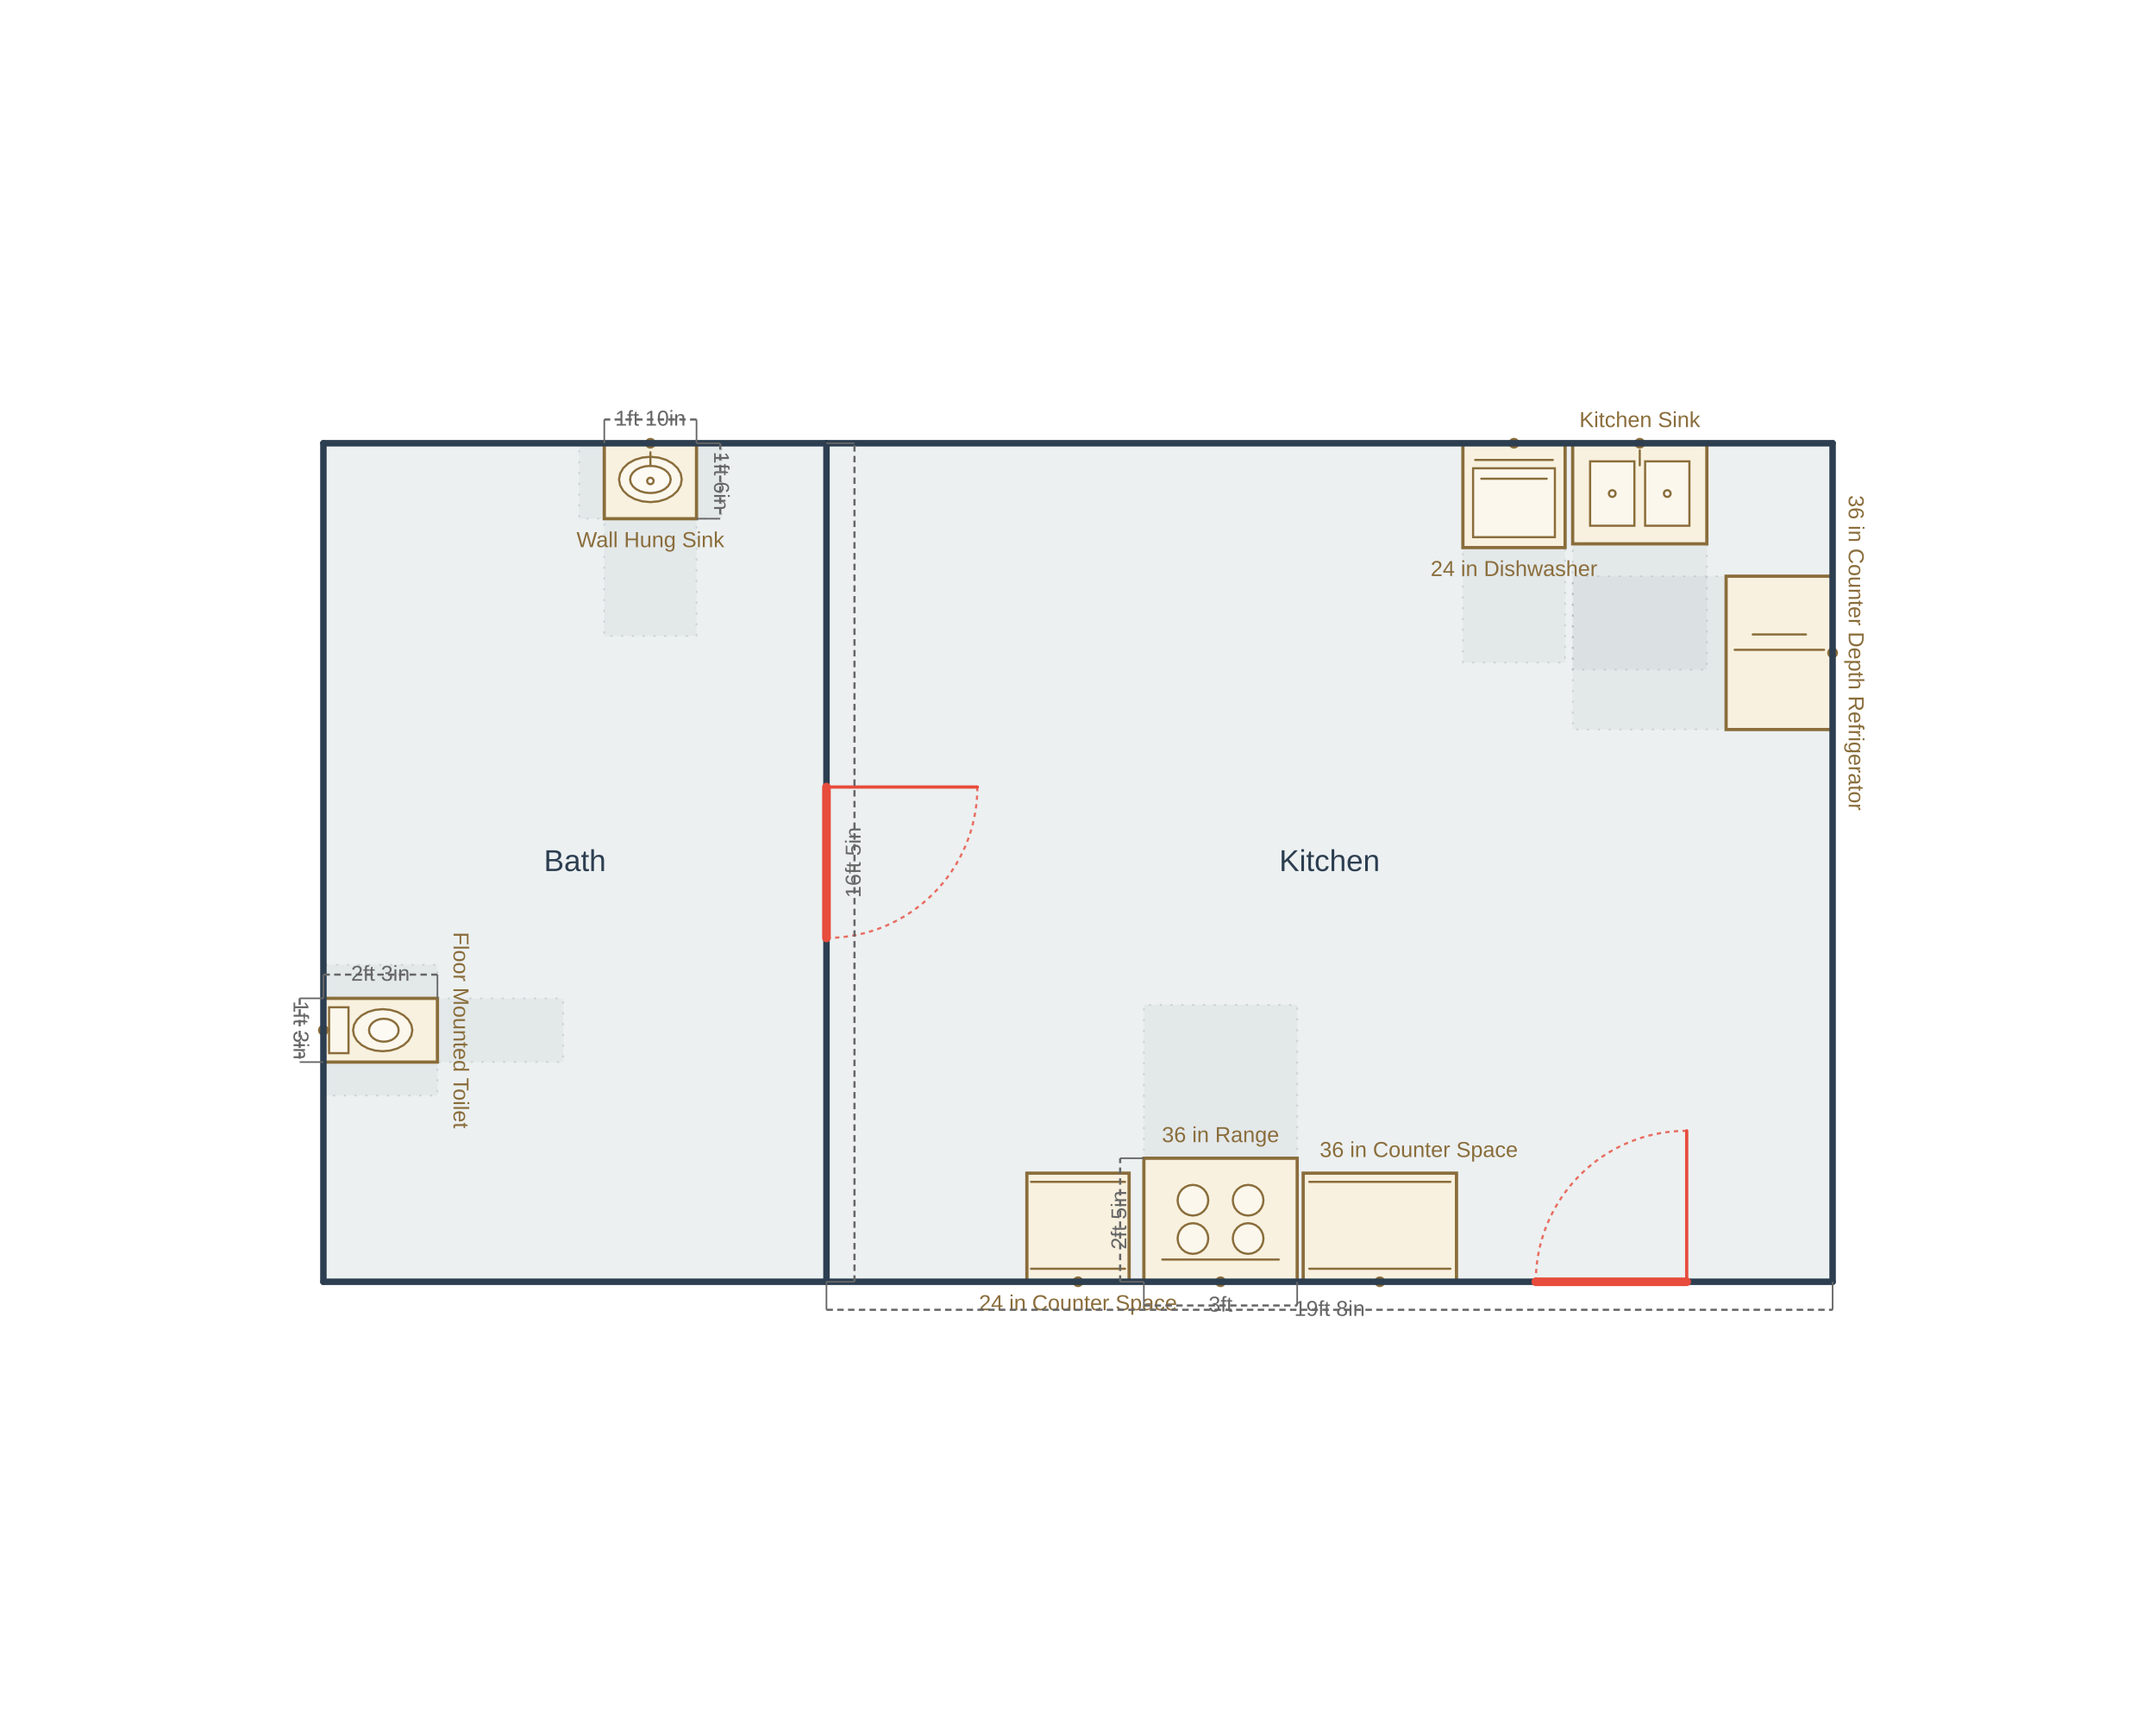
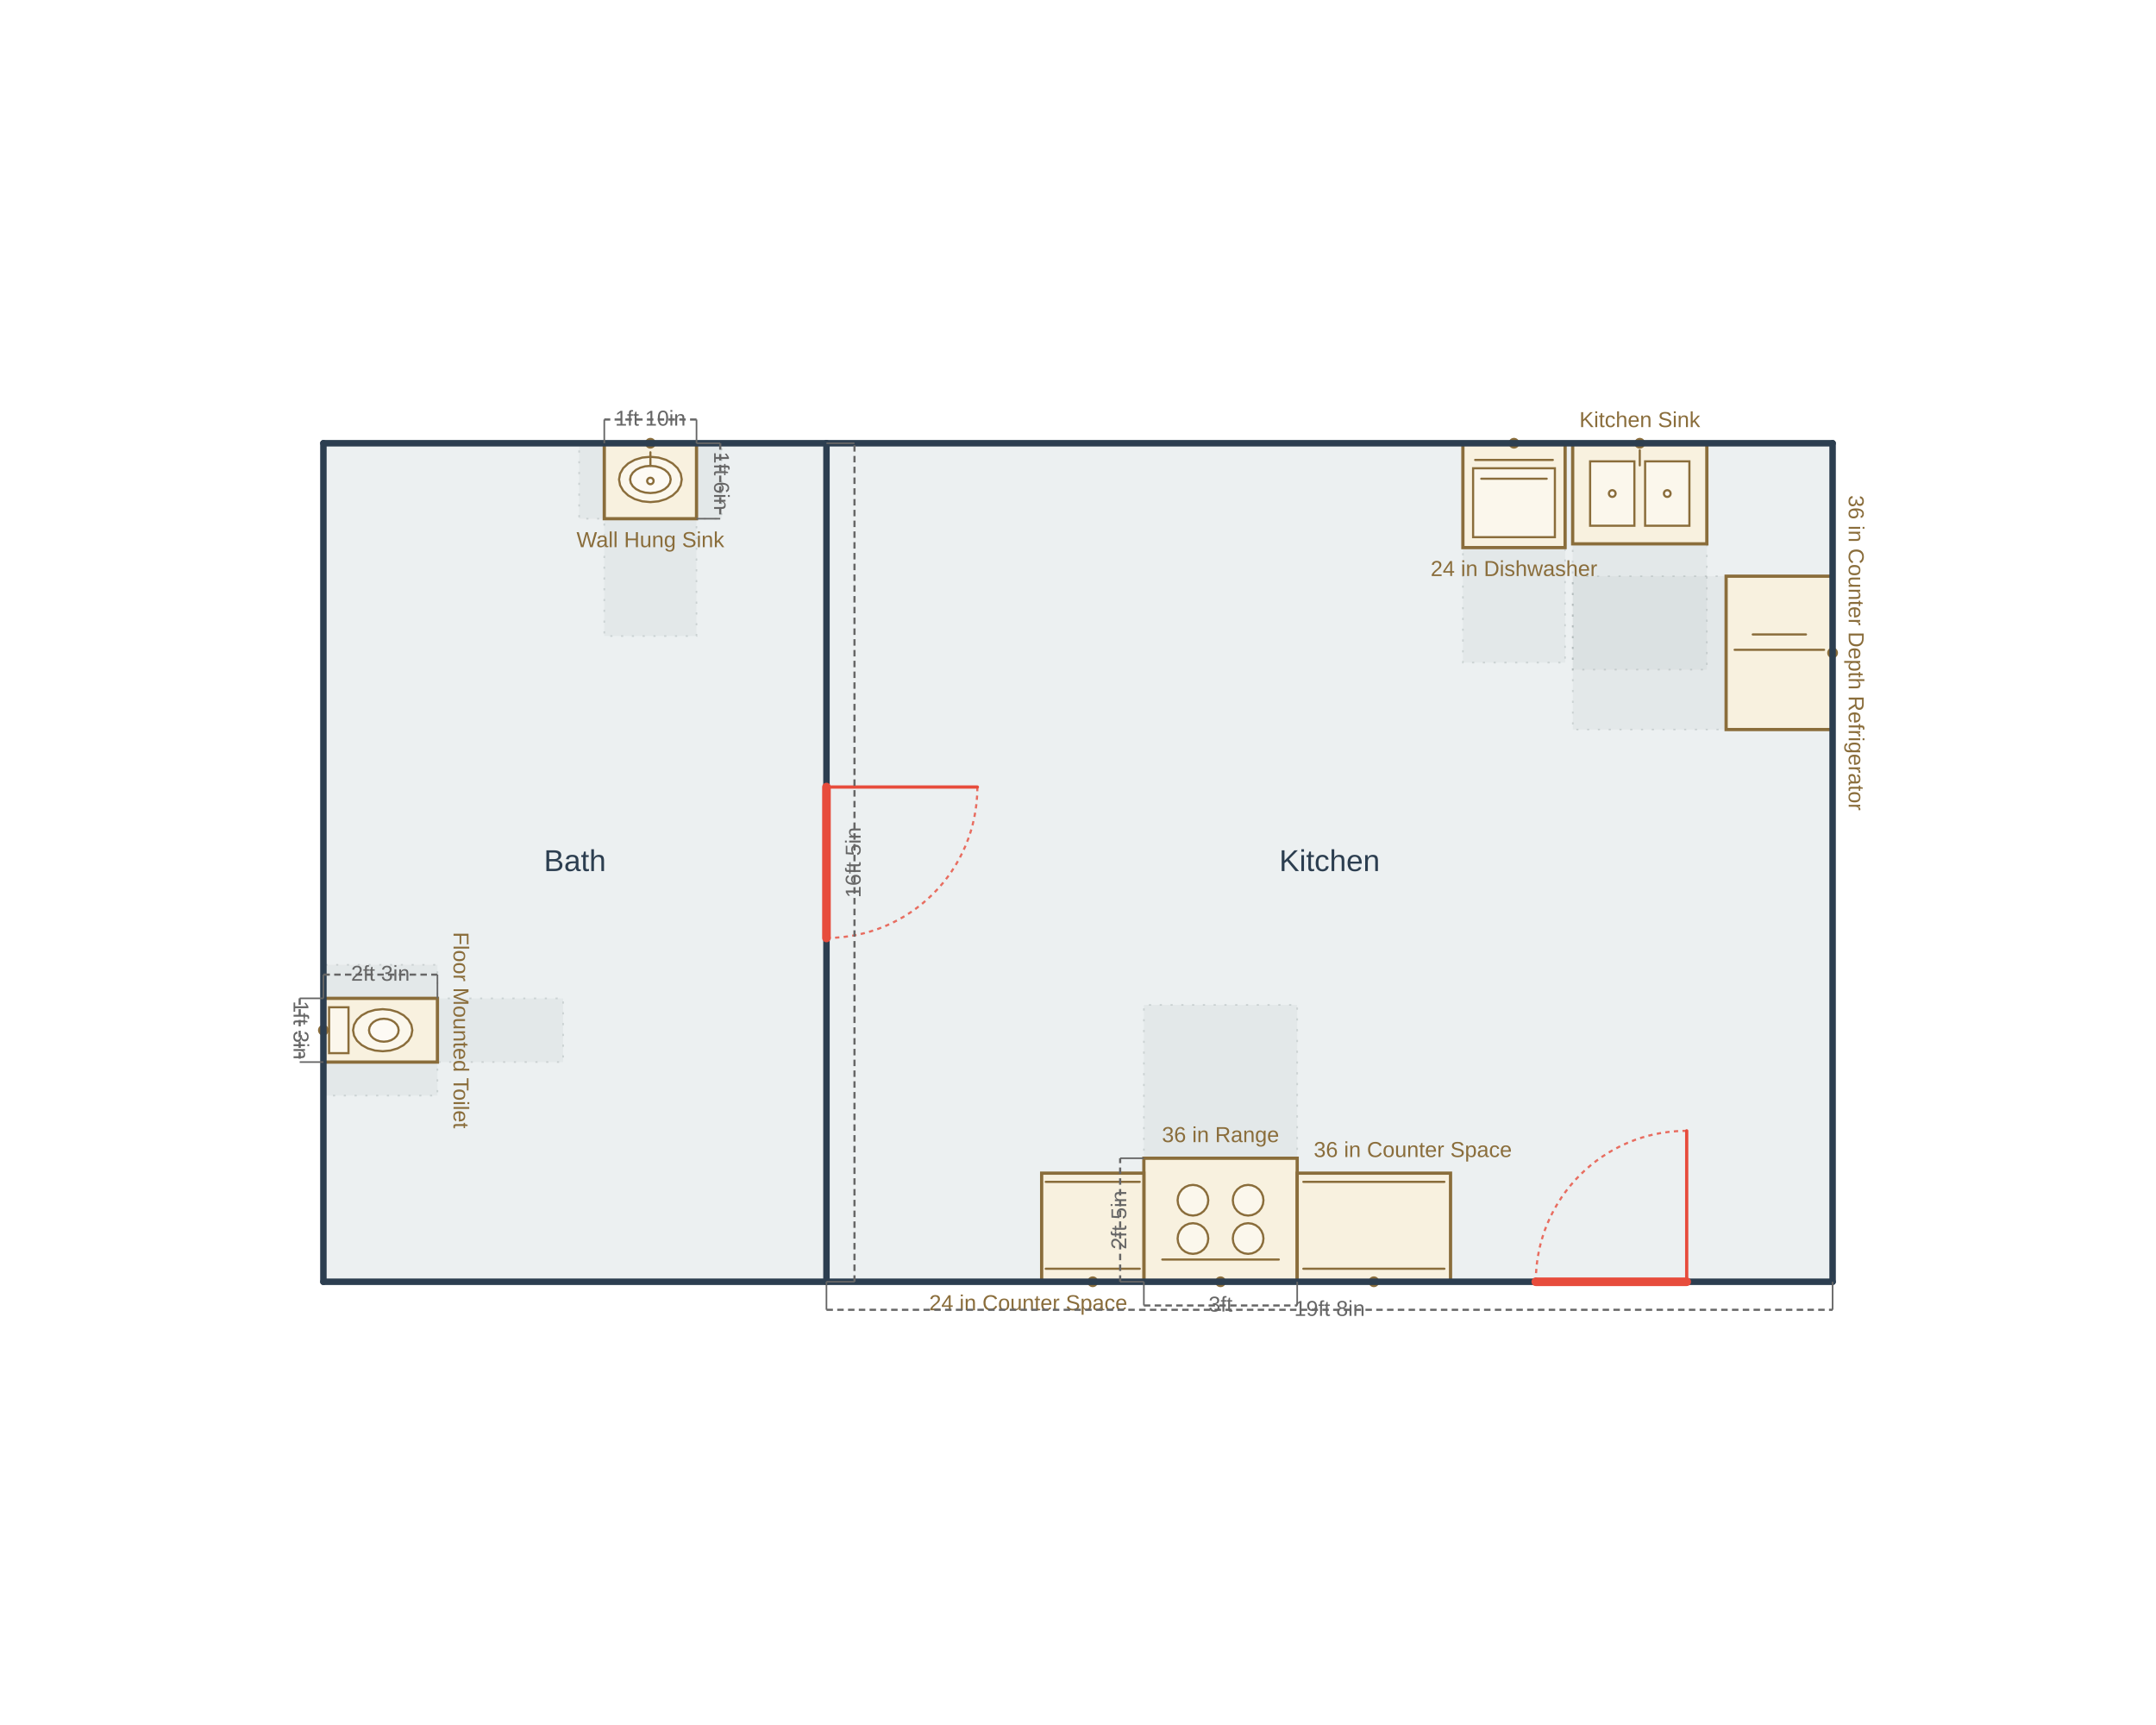
<svg xmlns="http://www.w3.org/2000/svg" width="1000" height="800" viewBox="0 0 1000 800">
  <defs>
    <style>
      .room-label { font-family: Arial, sans-serif; font-weight: 500; }
    </style>
  </defs>
  <rect width="1000" height="800" fill="#ffffff" />
  <path d="M 150.00 594.44 L 850.00 594.44 L 850.00 205.56 L 150.00 205.56 Z" fill="none" stroke="#7f8c8d" stroke-width="2" stroke-dasharray="8,4" />
  <path d="M 150.00 594.44 L 383.33 594.44 L 383.33 205.56 L 150.00 205.56 Z" fill="#ecf0f1" stroke="#bdc3c7" stroke-width="1" />
  <path d="M 383.33 594.44 L 850.00 594.44 L 850.00 205.56 L 383.33 205.56 Z" fill="#ecf0f1" stroke="#bdc3c7" stroke-width="1" />
  <path class="object-clearance" d="M 202.89 463.00 L 202.89 492.56 L 261.22 492.56 L 261.22 463.00 Z" fill="#7f8c8d" fill-opacity="0.08" stroke="#7f8c8d" stroke-opacity="0.28" stroke-width="0.75" stroke-dasharray="1,4" />
  <path class="object-clearance" d="M 150.00 447.44 L 150.00 463.00 L 202.89 463.00 L 202.89 447.44 Z" fill="#7f8c8d" fill-opacity="0.08" stroke="#7f8c8d" stroke-opacity="0.28" stroke-width="0.75" stroke-dasharray="1,4" />
  <path class="object-clearance" d="M 150.00 492.56 L 150.00 508.11 L 202.89 508.11 L 202.89 492.56 Z" fill="#7f8c8d" fill-opacity="0.08" stroke="#7f8c8d" stroke-opacity="0.28" stroke-width="0.75" stroke-dasharray="1,4" />
  <path class="object-clearance" d="M 323.06 240.56 L 280.28 240.56 L 280.28 295.00 L 323.06 295.00 Z" fill="#7f8c8d" fill-opacity="0.08" stroke="#7f8c8d" stroke-opacity="0.28" stroke-width="0.75" stroke-dasharray="1,4" />
  <path class="object-clearance" d="M 334.72 205.56 L 323.06 205.56 L 323.06 240.56 L 334.72 240.56 Z" fill="#7f8c8d" fill-opacity="0.08" stroke="#7f8c8d" stroke-opacity="0.28" stroke-width="0.75" stroke-dasharray="1,4" />
  <path class="object-clearance" d="M 280.28 205.56 L 268.61 205.56 L 268.61 240.56 L 280.28 240.56 Z" fill="#7f8c8d" fill-opacity="0.08" stroke="#7f8c8d" stroke-opacity="0.28" stroke-width="0.75" stroke-dasharray="1,4" />
  <path class="object-clearance" d="M 530.55 537.15 L 601.67 537.15 L 601.67 466.03 L 530.55 466.03 Z" fill="#7f8c8d" fill-opacity="0.08" stroke="#7f8c8d" stroke-opacity="0.28" stroke-width="0.75" stroke-dasharray="1,4" />
  <path class="object-clearance" d="M 725.93 253.96 L 678.52 253.96 L 678.52 307.30 L 725.93 307.30 Z" fill="#7f8c8d" fill-opacity="0.08" stroke="#7f8c8d" stroke-opacity="0.28" stroke-width="0.75" stroke-dasharray="1,4" />
  <path class="object-clearance" d="M 791.67 252.22 L 729.44 252.22 L 729.44 310.56 L 791.67 310.56 Z" fill="#7f8c8d" fill-opacity="0.08" stroke="#7f8c8d" stroke-opacity="0.28" stroke-width="0.75" stroke-dasharray="1,4" />
  <path class="object-clearance" d="M 800.61 338.34 L 800.61 267.22 L 729.49 267.22 L 729.49 338.34 Z" fill="#7f8c8d" fill-opacity="0.08" stroke="#7f8c8d" stroke-opacity="0.28" stroke-width="0.75" stroke-dasharray="1,4" />
  <g class="fixture fixture-toilet" data-object="wc" data-catalog-id="builtin.sanitary.toilet.floor_mounted">
    <path class="fixture-base fixture-toilet" d="M 150.00 463.00 L 150.00 492.56 L 202.89 492.56 L 202.89 463.00 Z" fill="#f8f1df" stroke="#8a6d3b" stroke-width="1.5" />
    <path class="fixture-detail fixture-toilet-tank" d="M 152.64 467.14 L 152.64 488.42 L 161.64 488.42 L 161.64 467.14 Z" fill="#ffffff" fill-opacity="0.42" stroke="#8a6d3b" stroke-width="1" />
    <path class="fixture-detail fixture-toilet-bowl" d="M 177.50 487.53 L 181.06 487.20 L 184.38 486.22 L 187.23 484.67 L 189.41 482.65 L 190.78 480.30 L 191.25 477.78 L 190.78 475.25 L 189.41 472.90 L 187.23 470.88 L 184.38 469.33 L 181.06 468.36 L 177.50 468.02 L 173.94 468.36 L 170.63 469.33 L 167.78 470.88 L 165.59 472.90 L 164.22 475.25 L 163.75 477.78 L 164.22 480.30 L 165.59 482.65 L 167.78 484.67 L 170.63 486.22 L 173.94 487.20 Z" fill="#ffffff" fill-opacity="0.42" stroke="#8a6d3b" stroke-width="1" />
    <path class="fixture-detail fixture-toilet-water" d="M 178.03 483.10 L 179.81 482.92 L 181.47 482.39 L 182.89 481.54 L 183.99 480.44 L 184.67 479.15 L 184.91 477.78 L 184.67 476.40 L 183.99 475.12 L 182.89 474.02 L 181.47 473.17 L 179.81 472.64 L 178.03 472.46 L 176.25 472.64 L 174.59 473.17 L 173.17 474.02 L 172.08 475.12 L 171.39 476.40 L 171.16 477.78 L 171.39 479.15 L 172.08 480.44 L 173.17 481.54 L 174.59 482.39 L 176.25 482.92 Z" fill="#ffffff" fill-opacity="0.42" stroke="#8a6d3b" stroke-width="1" />
  </g>
  <circle data-object-origin="wc" cx="150.00" cy="477.78" r="2.5" fill="#8a6d3b" />
  <g class="fixture fixture-bath-sink" data-object="lav" data-catalog-id="builtin.sanitary.sink.wall_hung">
    <path class="fixture-base fixture-bath-sink" d="M 323.06 205.56 L 280.28 205.56 L 280.28 240.56 L 323.06 240.56 Z" fill="#f8f1df" stroke="#8a6d3b" stroke-width="1.5" />
    <path class="fixture-detail fixture-sink-basin" d="M 287.12 222.36 L 287.62 225.07 L 289.07 227.61 L 291.38 229.78 L 294.39 231.45 L 297.90 232.50 L 301.67 232.86 L 305.43 232.50 L 308.94 231.45 L 311.95 229.78 L 314.26 227.61 L 315.72 225.07 L 316.21 222.36 L 315.72 219.64 L 314.26 217.11 L 311.95 214.93 L 308.94 213.26 L 305.43 212.21 L 301.67 211.86 L 297.90 212.21 L 294.39 213.26 L 291.38 214.93 L 289.07 217.11 L 287.62 219.64 Z" fill="#ffffff" fill-opacity="0.42" stroke="#8a6d3b" stroke-width="1" />
    <path class="fixture-detail fixture-sink-inner" d="M 292.26 222.36 L 292.58 223.99 L 293.52 225.51 L 295.01 226.81 L 296.96 227.81 L 299.23 228.44 L 301.67 228.66 L 304.10 228.44 L 306.37 227.81 L 308.32 226.81 L 309.82 225.51 L 310.76 223.99 L 311.08 222.36 L 310.76 220.72 L 309.82 219.21 L 308.32 217.90 L 306.37 216.90 L 304.10 216.27 L 301.67 216.06 L 299.23 216.27 L 296.96 216.90 L 295.01 217.90 L 293.52 219.21 L 292.58 220.72 Z" fill="#ffffff" fill-opacity="0.42" stroke="#8a6d3b" stroke-width="1" />
    <path class="fixture-detail fixture-drain" d="M 300.17 223.06 L 300.22 223.44 L 300.37 223.80 L 300.61 224.11 L 300.92 224.35 L 301.28 224.50 L 301.67 224.55 L 302.05 224.50 L 302.42 224.35 L 302.73 224.11 L 302.96 223.80 L 303.11 223.44 L 303.16 223.06 L 303.11 222.67 L 302.96 222.31 L 302.73 222.00 L 302.42 221.76 L 302.05 221.61 L 301.67 221.56 L 301.28 221.61 L 300.92 221.76 L 300.61 222.00 L 300.37 222.31 L 300.22 222.67 Z" fill="#ffffff" fill-opacity="0.42" stroke="#8a6d3b" stroke-width="1" />
    <line class="fixture-detail fixture-faucet" x1="301.67" y1="209.76" x2="301.67" y2="216.06" stroke="#8a6d3b" stroke-width="1" stroke-linecap="round" />
  </g>
  <circle data-object-origin="lav" cx="301.67" cy="205.56" r="2.5" fill="#8a6d3b" />
  <g class="fixture fixture-range" data-object="range" data-catalog-id="builtin.kitchen.range.size_36in">
    <path class="fixture-base fixture-range" d="M 530.55 594.44 L 601.67 594.44 L 601.67 537.15 L 530.55 537.15 Z" fill="#f8f1df" stroke="#8a6d3b" stroke-width="1.5" />
    <path class="fixture-detail fixture-burner" d="M 560.42 574.39 L 560.18 572.55 L 559.47 570.84 L 558.34 569.36 L 556.87 568.23 L 555.15 567.52 L 553.31 567.28 L 551.47 567.52 L 549.75 568.23 L 548.28 569.36 L 547.15 570.84 L 546.44 572.55 L 546.20 574.39 L 546.44 576.23 L 547.15 577.95 L 548.28 579.42 L 549.75 580.55 L 551.47 581.26 L 553.31 581.50 L 555.15 581.26 L 556.87 580.55 L 558.34 579.42 L 559.47 577.95 L 560.18 576.23 Z" fill="#ffffff" fill-opacity="0.42" stroke="#8a6d3b" stroke-width="1" />
    <path class="fixture-detail fixture-burner" d="M 586.02 574.39 L 585.78 572.55 L 585.07 570.84 L 583.94 569.36 L 582.47 568.23 L 580.75 567.52 L 578.91 567.28 L 577.07 567.52 L 575.36 568.23 L 573.88 569.36 L 572.75 570.84 L 572.04 572.55 L 571.80 574.39 L 572.04 576.23 L 572.75 577.95 L 573.88 579.42 L 575.36 580.55 L 577.07 581.26 L 578.91 581.50 L 580.75 581.26 L 582.47 580.55 L 583.94 579.42 L 585.07 577.95 L 585.78 576.23 Z" fill="#ffffff" fill-opacity="0.42" stroke="#8a6d3b" stroke-width="1" />
    <path class="fixture-detail fixture-burner" d="M 560.42 556.63 L 560.18 554.79 L 559.47 553.08 L 558.34 551.60 L 556.87 550.47 L 555.15 549.76 L 553.31 549.52 L 551.47 549.76 L 549.75 550.47 L 548.28 551.60 L 547.15 553.08 L 546.44 554.79 L 546.20 556.63 L 546.44 558.47 L 547.15 560.19 L 548.28 561.66 L 549.75 562.79 L 551.47 563.50 L 553.31 563.74 L 555.15 563.50 L 556.87 562.79 L 558.34 561.66 L 559.47 560.19 L 560.18 558.47 Z" fill="#ffffff" fill-opacity="0.42" stroke="#8a6d3b" stroke-width="1" />
    <path class="fixture-detail fixture-burner" d="M 586.02 556.63 L 585.78 554.79 L 585.07 553.08 L 583.94 551.60 L 582.47 550.47 L 580.75 549.76 L 578.91 549.52 L 577.07 549.76 L 575.36 550.47 L 573.88 551.60 L 572.75 553.08 L 572.04 554.79 L 571.80 556.63 L 572.04 558.47 L 572.75 560.19 L 573.88 561.66 L 575.36 562.79 L 577.07 563.50 L 578.91 563.74 L 580.75 563.50 L 582.47 562.79 L 583.94 561.66 L 585.07 560.19 L 585.78 558.47 Z" fill="#ffffff" fill-opacity="0.42" stroke="#8a6d3b" stroke-width="1" />
    <line class="fixture-detail fixture-control-line" x1="539.09" y1="584.13" x2="593.14" y2="584.13" stroke="#8a6d3b" stroke-width="1" stroke-linecap="round" />
  </g>
  <circle data-object-origin="range" cx="566.11" cy="594.44" r="2.5" fill="#8a6d3b" />
  <g class="fixture fixture-counter" data-object="range_left_counter" data-catalog-id="builtin.kitchen.counter.size_24in">
-     <path class="fixture-base fixture-counter" d="M 476.29 594.44 L 523.71 594.44 L 523.71 544.07 L 476.29 544.07 Z" fill="#f8f1df" stroke="#8a6d3b" stroke-width="1.5" />
-     <line class="fixture-detail fixture-counter-backsplash" x1="478.19" y1="588.40" x2="521.81" y2="588.40" stroke="#8a6d3b" stroke-width="1" stroke-linecap="round" />
-     <line class="fixture-detail fixture-counter-front-edge" x1="478.19" y1="548.10" x2="521.81" y2="548.10" stroke="#8a6d3b" stroke-width="1" stroke-linecap="round" />
+     <path class="fixture-base fixture-counter" d="M 483.14 594.44 L 530.55 594.44 L 530.55 544.07 L 483.14 544.07 Z" fill="#f8f1df" stroke="#8a6d3b" stroke-width="1.5" />
+     <line class="fixture-detail fixture-counter-backsplash" x1="485.03" y1="588.40" x2="528.65" y2="588.40" stroke="#8a6d3b" stroke-width="1" stroke-linecap="round" />
+     <line class="fixture-detail fixture-counter-front-edge" x1="485.03" y1="548.10" x2="528.65" y2="548.10" stroke="#8a6d3b" stroke-width="1" stroke-linecap="round" />
  </g>
-   <circle data-object-origin="range_left_counter" cx="500.00" cy="594.44" r="2.5" fill="#8a6d3b" />
+   <circle data-object-origin="range_left_counter" cx="506.84" cy="594.44" r="2.5" fill="#8a6d3b" />
  <g class="fixture fixture-counter" data-object="range_right_counter" data-catalog-id="builtin.kitchen.counter.size_36in">
-     <path class="fixture-base fixture-counter" d="M 604.44 594.44 L 675.56 594.44 L 675.56 544.07 L 604.44 544.07 Z" fill="#f8f1df" stroke="#8a6d3b" stroke-width="1.5" />
-     <line class="fixture-detail fixture-counter-backsplash" x1="607.28" y1="588.40" x2="672.72" y2="588.40" stroke="#8a6d3b" stroke-width="1" stroke-linecap="round" />
-     <line class="fixture-detail fixture-counter-front-edge" x1="607.28" y1="548.10" x2="672.72" y2="548.10" stroke="#8a6d3b" stroke-width="1" stroke-linecap="round" />
+     <path class="fixture-base fixture-counter" d="M 601.67 594.44 L 672.79 594.44 L 672.79 544.07 L 601.67 544.07 Z" fill="#f8f1df" stroke="#8a6d3b" stroke-width="1.5" />
+     <line class="fixture-detail fixture-counter-backsplash" x1="604.52" y1="588.40" x2="669.95" y2="588.40" stroke="#8a6d3b" stroke-width="1" stroke-linecap="round" />
+     <line class="fixture-detail fixture-counter-front-edge" x1="604.52" y1="548.10" x2="669.95" y2="548.10" stroke="#8a6d3b" stroke-width="1" stroke-linecap="round" />
  </g>
-   <circle data-object-origin="range_right_counter" cx="640.00" cy="594.44" r="2.5" fill="#8a6d3b" />
+   <circle data-object-origin="range_right_counter" cx="637.23" cy="594.44" r="2.5" fill="#8a6d3b" />
  <g class="fixture fixture-dishwasher" data-object="dishwasher" data-catalog-id="builtin.kitchen.dishwasher.standard_24in">
    <path class="fixture-base fixture-dishwasher" d="M 725.93 205.56 L 678.52 205.56 L 678.52 253.96 L 725.93 253.96 Z" fill="#f8f1df" stroke="#8a6d3b" stroke-width="1.5" />
    <path class="fixture-detail fixture-dishwasher-door" d="M 721.19 217.17 L 683.26 217.17 L 683.26 249.12 L 721.19 249.12 Z" fill="#ffffff" fill-opacity="0.42" stroke="#8a6d3b" stroke-width="1" />
    <line class="fixture-detail fixture-dishwasher-controls" x1="720.24" y1="213.30" x2="684.21" y2="213.30" stroke="#8a6d3b" stroke-width="1" stroke-linecap="round" />
    <line class="fixture-detail fixture-dishwasher-handle" x1="717.39" y1="222.01" x2="687.05" y2="222.01" stroke="#8a6d3b" stroke-width="1" stroke-linecap="round" />
  </g>
  <circle data-object-origin="dishwasher" cx="702.22" cy="205.56" r="2.5" fill="#8a6d3b" />
  <g class="fixture fixture-kitchen-sink" data-object="kitchen_sink" data-catalog-id="builtin.kitchen.sink">
    <path class="fixture-base fixture-kitchen-sink" d="M 791.67 205.56 L 729.44 205.56 L 729.44 252.22 L 791.67 252.22 Z" fill="#f8f1df" stroke="#8a6d3b" stroke-width="1.5" />
    <path class="fixture-detail fixture-sink-basin" d="M 783.58 213.96 L 763.04 213.96 L 763.04 243.82 L 783.58 243.82 Z" fill="#ffffff" fill-opacity="0.42" stroke="#8a6d3b" stroke-width="1" />
    <path class="fixture-detail fixture-sink-basin" d="M 758.07 213.96 L 737.53 213.96 L 737.53 243.82 L 758.07 243.82 Z" fill="#ffffff" fill-opacity="0.42" stroke="#8a6d3b" stroke-width="1" />
    <path class="fixture-detail fixture-drain" d="M 771.76 228.89 L 771.81 229.29 L 771.96 229.67 L 772.21 229.99 L 772.53 230.24 L 772.91 230.39 L 773.31 230.44 L 773.71 230.39 L 774.09 230.24 L 774.41 229.99 L 774.66 229.67 L 774.81 229.29 L 774.87 228.89 L 774.81 228.49 L 774.66 228.11 L 774.41 227.79 L 774.09 227.54 L 773.71 227.39 L 773.31 227.33 L 772.91 227.39 L 772.53 227.54 L 772.21 227.79 L 771.96 228.11 L 771.81 228.49 Z" fill="#ffffff" fill-opacity="0.42" stroke="#8a6d3b" stroke-width="1" />
    <path class="fixture-detail fixture-drain" d="M 746.24 228.89 L 746.30 229.29 L 746.45 229.67 L 746.70 229.99 L 747.02 230.24 L 747.40 230.39 L 747.80 230.44 L 748.20 230.39 L 748.58 230.24 L 748.90 229.99 L 749.15 229.67 L 749.30 229.29 L 749.36 228.89 L 749.30 228.49 L 749.15 228.11 L 748.90 227.79 L 748.58 227.54 L 748.20 227.39 L 747.80 227.33 L 747.40 227.39 L 747.02 227.54 L 746.70 227.79 L 746.45 228.11 L 746.30 228.49 Z" fill="#ffffff" fill-opacity="0.42" stroke="#8a6d3b" stroke-width="1" />
    <line class="fixture-detail fixture-faucet" x1="760.56" y1="208.82" x2="760.56" y2="215.82" stroke="#8a6d3b" stroke-width="1" stroke-linecap="round" />
  </g>
  <circle data-object-origin="kitchen_sink" cx="760.56" cy="205.56" r="2.5" fill="#8a6d3b" />
  <g class="fixture fixture-fridge" data-object="fridge" data-catalog-id="builtin.kitchen.fridge.counter_depth_36in">
    <path class="fixture-base fixture-fridge" d="M 850.00 338.34 L 850.00 267.22 L 800.61 267.22 L 800.61 338.34 Z" fill="#f8f1df" stroke="#8a6d3b" stroke-width="1.5" />
    <line class="fixture-detail fixture-door-split" x1="846.05" y1="301.36" x2="804.56" y2="301.36" stroke="#8a6d3b" stroke-width="1" stroke-linecap="round" />
    <line class="fixture-detail fixture-handle" x1="837.65" y1="294.24" x2="812.96" y2="294.24" stroke="#8a6d3b" stroke-width="1" stroke-linecap="round" />
  </g>
  <circle data-object-origin="fridge" cx="850.00" cy="302.78" r="2.5" fill="#8a6d3b" />
  <line x1="383.33" y1="594.44" x2="383.33" y2="205.56" stroke="#2c3e50" stroke-width="3" stroke-linecap="round" />
  <line x1="150.00" y1="594.44" x2="383.33" y2="594.44" stroke="#2c3e50" stroke-width="3" stroke-linecap="round" />
  <line x1="150.00" y1="205.56" x2="383.33" y2="205.56" stroke="#2c3e50" stroke-width="3" stroke-linecap="round" />
  <line x1="150.00" y1="594.44" x2="150.00" y2="205.56" stroke="#2c3e50" stroke-width="3" stroke-linecap="round" />
  <line x1="383.33" y1="594.44" x2="850.00" y2="594.44" stroke="#2c3e50" stroke-width="3" stroke-linecap="round" />
  <line x1="850.00" y1="594.44" x2="850.00" y2="205.56" stroke="#2c3e50" stroke-width="3" stroke-linecap="round" />
  <line x1="383.33" y1="205.56" x2="850.00" y2="205.56" stroke="#2c3e50" stroke-width="3" stroke-linecap="round" />
  <line x1="383.33" y1="435.00" x2="383.33" y2="365.00" stroke="#e74c3c" stroke-width="4" stroke-linecap="round" />
  <line class="door-leaf" x1="383.33" y1="365.00" x2="453.33" y2="365.00" stroke="#e74c3c" stroke-width="1.5" stroke-linecap="round" />
  <path class="door-swing" d="M 383.33 435.00 A 70.00 70.00 0 0 0 453.33 365.00" fill="none" stroke="#e74c3c" stroke-width="1" stroke-dasharray="2,2" opacity="0.8" />
  <line x1="712.33" y1="594.44" x2="782.33" y2="594.44" stroke="#e74c3c" stroke-width="4" stroke-linecap="round" />
  <line class="door-leaf" x1="782.33" y1="594.44" x2="782.33" y2="524.44" stroke="#e74c3c" stroke-width="1.5" stroke-linecap="round" />
  <path class="door-swing" d="M 712.33 594.44 A 70.00 70.00 0 0 1 782.33 524.44" fill="none" stroke="#e74c3c" stroke-width="1" stroke-dasharray="2,2" opacity="0.8" />
  <text class="room-label" data-room-label="bath" x="266.67" y="400.00" font-size="14" fill="#2c3e50" text-anchor="middle" dominant-baseline="middle" font-family="Arial, sans-serif">Bath</text>
  <text class="room-label" data-room-label="kitchen" x="616.67" y="400.00" font-size="14" fill="#2c3e50" text-anchor="middle" dominant-baseline="middle" font-family="Arial, sans-serif">Kitchen</text>
  <text class="fixture-label" data-object-label="wc" x="213.22" y="477.78" font-size="10.08" fill="#8a6d3b" text-anchor="middle" dominant-baseline="middle" font-family="Arial, sans-serif" transform="rotate(90, 213.22, 477.78)">Floor Mounted Toilet</text>
  <text class="fixture-label" data-object-label="lav" x="301.67" y="250.89" font-size="10.08" fill="#8a6d3b" text-anchor="middle" dominant-baseline="middle" font-family="Arial, sans-serif">Wall Hung Sink</text>
  <text class="fixture-label" data-object-label="range" x="566.11" y="526.82" font-size="10.08" fill="#8a6d3b" text-anchor="middle" dominant-baseline="middle" font-family="Arial, sans-serif">36 in Range</text>
-   <text class="fixture-label" data-object-label="range_left_counter" x="500.00" y="604.78" font-size="10.08" fill="#8a6d3b" text-anchor="middle" dominant-baseline="middle" font-family="Arial, sans-serif">24 in Counter Space</text>
-   <text class="fixture-label" data-object-label="range_right_counter" x="658.07" y="533.74" font-size="10.08" fill="#8a6d3b" text-anchor="middle" dominant-baseline="middle" font-family="Arial, sans-serif">36 in Counter Space</text>
+   <text class="fixture-label" data-object-label="range_left_counter" x="476.93" y="604.78" font-size="10.08" fill="#8a6d3b" text-anchor="middle" dominant-baseline="middle" font-family="Arial, sans-serif">24 in Counter Space</text>
+   <text class="fixture-label" data-object-label="range_right_counter" x="655.30" y="533.74" font-size="10.08" fill="#8a6d3b" text-anchor="middle" dominant-baseline="middle" font-family="Arial, sans-serif">36 in Counter Space</text>
  <text class="fixture-label" data-object-label="dishwasher" x="702.22" y="264.29" font-size="10.08" fill="#8a6d3b" text-anchor="middle" dominant-baseline="middle" font-family="Arial, sans-serif">24 in Dishwasher</text>
  <text class="fixture-label" data-object-label="kitchen_sink" x="760.56" y="195.22" font-size="10.08" fill="#8a6d3b" text-anchor="middle" dominant-baseline="middle" font-family="Arial, sans-serif">Kitchen Sink</text>
  <text class="fixture-label" data-object-label="fridge" x="860.33" y="302.78" font-size="10.08" fill="#8a6d3b" text-anchor="middle" dominant-baseline="middle" font-family="Arial, sans-serif" transform="rotate(90, 860.33, 302.78)">36 in Counter Depth Refrigerator</text>
  <g class="dimension dimension-wall" data-wall-dimension="wall_0">
    <line x1="396.33" y1="594.44" x2="396.33" y2="205.56" stroke="#666666" stroke-width="1" stroke-dasharray="3,2" />
    <line x1="383.33" y1="594.44" x2="396.33" y2="594.44" stroke="#666666" stroke-width="0.75" />
    <line x1="383.33" y1="205.56" x2="396.33" y2="205.56" stroke="#666666" stroke-width="0.75" />
    <text x="396.33" y="400.00" font-size="10" fill="#666666" text-anchor="middle" dominant-baseline="middle" font-family="Arial, sans-serif" transform="rotate(-90, 396.33, 400.00)">16ft 5in</text>
  </g>
  <g class="dimension dimension-wall" data-wall-dimension="wall_4">
    <line x1="383.33" y1="607.44" x2="850.00" y2="607.44" stroke="#666666" stroke-width="1" stroke-dasharray="3,2" />
    <line x1="383.33" y1="594.44" x2="383.33" y2="607.44" stroke="#666666" stroke-width="0.75" />
    <line x1="850.00" y1="594.44" x2="850.00" y2="607.44" stroke="#666666" stroke-width="0.75" />
    <text x="616.67" y="607.44" font-size="10" fill="#666666" text-anchor="middle" dominant-baseline="middle" font-family="Arial, sans-serif">19ft 8in</text>
  </g>
  <g class="dimension dimension-fixture" data-fixture-dimension="wc">
    <line x1="139.00" y1="463.00" x2="139.00" y2="492.56" stroke="#666666" stroke-width="1" stroke-dasharray="3,2" />
    <line x1="150.00" y1="463.00" x2="139.00" y2="463.00" stroke="#666666" stroke-width="0.75" />
    <line x1="150.00" y1="492.56" x2="139.00" y2="492.56" stroke="#666666" stroke-width="0.75" />
    <text x="139.00" y="477.78" font-size="10" fill="#666666" text-anchor="middle" dominant-baseline="middle" font-family="Arial, sans-serif" transform="rotate(90, 139.00, 477.78)">1ft 3in</text>
  </g>
  <g class="dimension dimension-fixture" data-fixture-dimension="wc">
    <line x1="150.00" y1="452.00" x2="202.89" y2="452.00" stroke="#666666" stroke-width="1" stroke-dasharray="3,2" />
    <line x1="150.00" y1="463.00" x2="150.00" y2="452.00" stroke="#666666" stroke-width="0.75" />
    <line x1="202.89" y1="463.00" x2="202.89" y2="452.00" stroke="#666666" stroke-width="0.75" />
    <text x="176.44" y="452.00" font-size="10" fill="#666666" text-anchor="middle" dominant-baseline="middle" font-family="Arial, sans-serif">2ft 3in</text>
  </g>
  <g class="dimension dimension-fixture" data-fixture-dimension="lav">
    <line x1="323.06" y1="194.56" x2="280.28" y2="194.56" stroke="#666666" stroke-width="1" stroke-dasharray="3,2" />
    <line x1="323.06" y1="205.56" x2="323.06" y2="194.56" stroke="#666666" stroke-width="0.75" />
    <line x1="280.28" y1="205.56" x2="280.28" y2="194.56" stroke="#666666" stroke-width="0.75" />
    <text x="301.67" y="194.56" font-size="10" fill="#666666" text-anchor="middle" dominant-baseline="middle" font-family="Arial, sans-serif">1ft 10in</text>
  </g>
  <g class="dimension dimension-fixture" data-fixture-dimension="lav">
    <line x1="334.06" y1="205.56" x2="334.06" y2="240.56" stroke="#666666" stroke-width="1" stroke-dasharray="3,2" />
    <line x1="323.06" y1="205.56" x2="334.06" y2="205.56" stroke="#666666" stroke-width="0.75" />
    <line x1="323.06" y1="240.56" x2="334.06" y2="240.56" stroke="#666666" stroke-width="0.75" />
    <text x="334.06" y="223.06" font-size="10" fill="#666666" text-anchor="middle" dominant-baseline="middle" font-family="Arial, sans-serif" transform="rotate(90, 334.06, 223.06)">1ft 6in</text>
  </g>
  <g class="dimension dimension-fixture" data-fixture-dimension="range">
    <line x1="530.55" y1="605.44" x2="601.67" y2="605.44" stroke="#666666" stroke-width="1" stroke-dasharray="3,2" />
    <line x1="530.55" y1="594.44" x2="530.55" y2="605.44" stroke="#666666" stroke-width="0.75" />
    <line x1="601.67" y1="594.44" x2="601.67" y2="605.44" stroke="#666666" stroke-width="0.75" />
    <text x="566.11" y="605.44" font-size="10" fill="#666666" text-anchor="middle" dominant-baseline="middle" font-family="Arial, sans-serif">3ft</text>
  </g>
  <g class="dimension dimension-fixture" data-fixture-dimension="range">
    <line x1="519.55" y1="594.44" x2="519.55" y2="537.15" stroke="#666666" stroke-width="1" stroke-dasharray="3,2" />
    <line x1="530.55" y1="594.44" x2="519.55" y2="594.44" stroke="#666666" stroke-width="0.75" />
    <line x1="530.55" y1="537.15" x2="519.55" y2="537.15" stroke="#666666" stroke-width="0.75" />
    <text x="519.55" y="565.80" font-size="10" fill="#666666" text-anchor="middle" dominant-baseline="middle" font-family="Arial, sans-serif" transform="rotate(-90, 519.55, 565.80)">2ft 5in</text>
  </g>
</svg>
